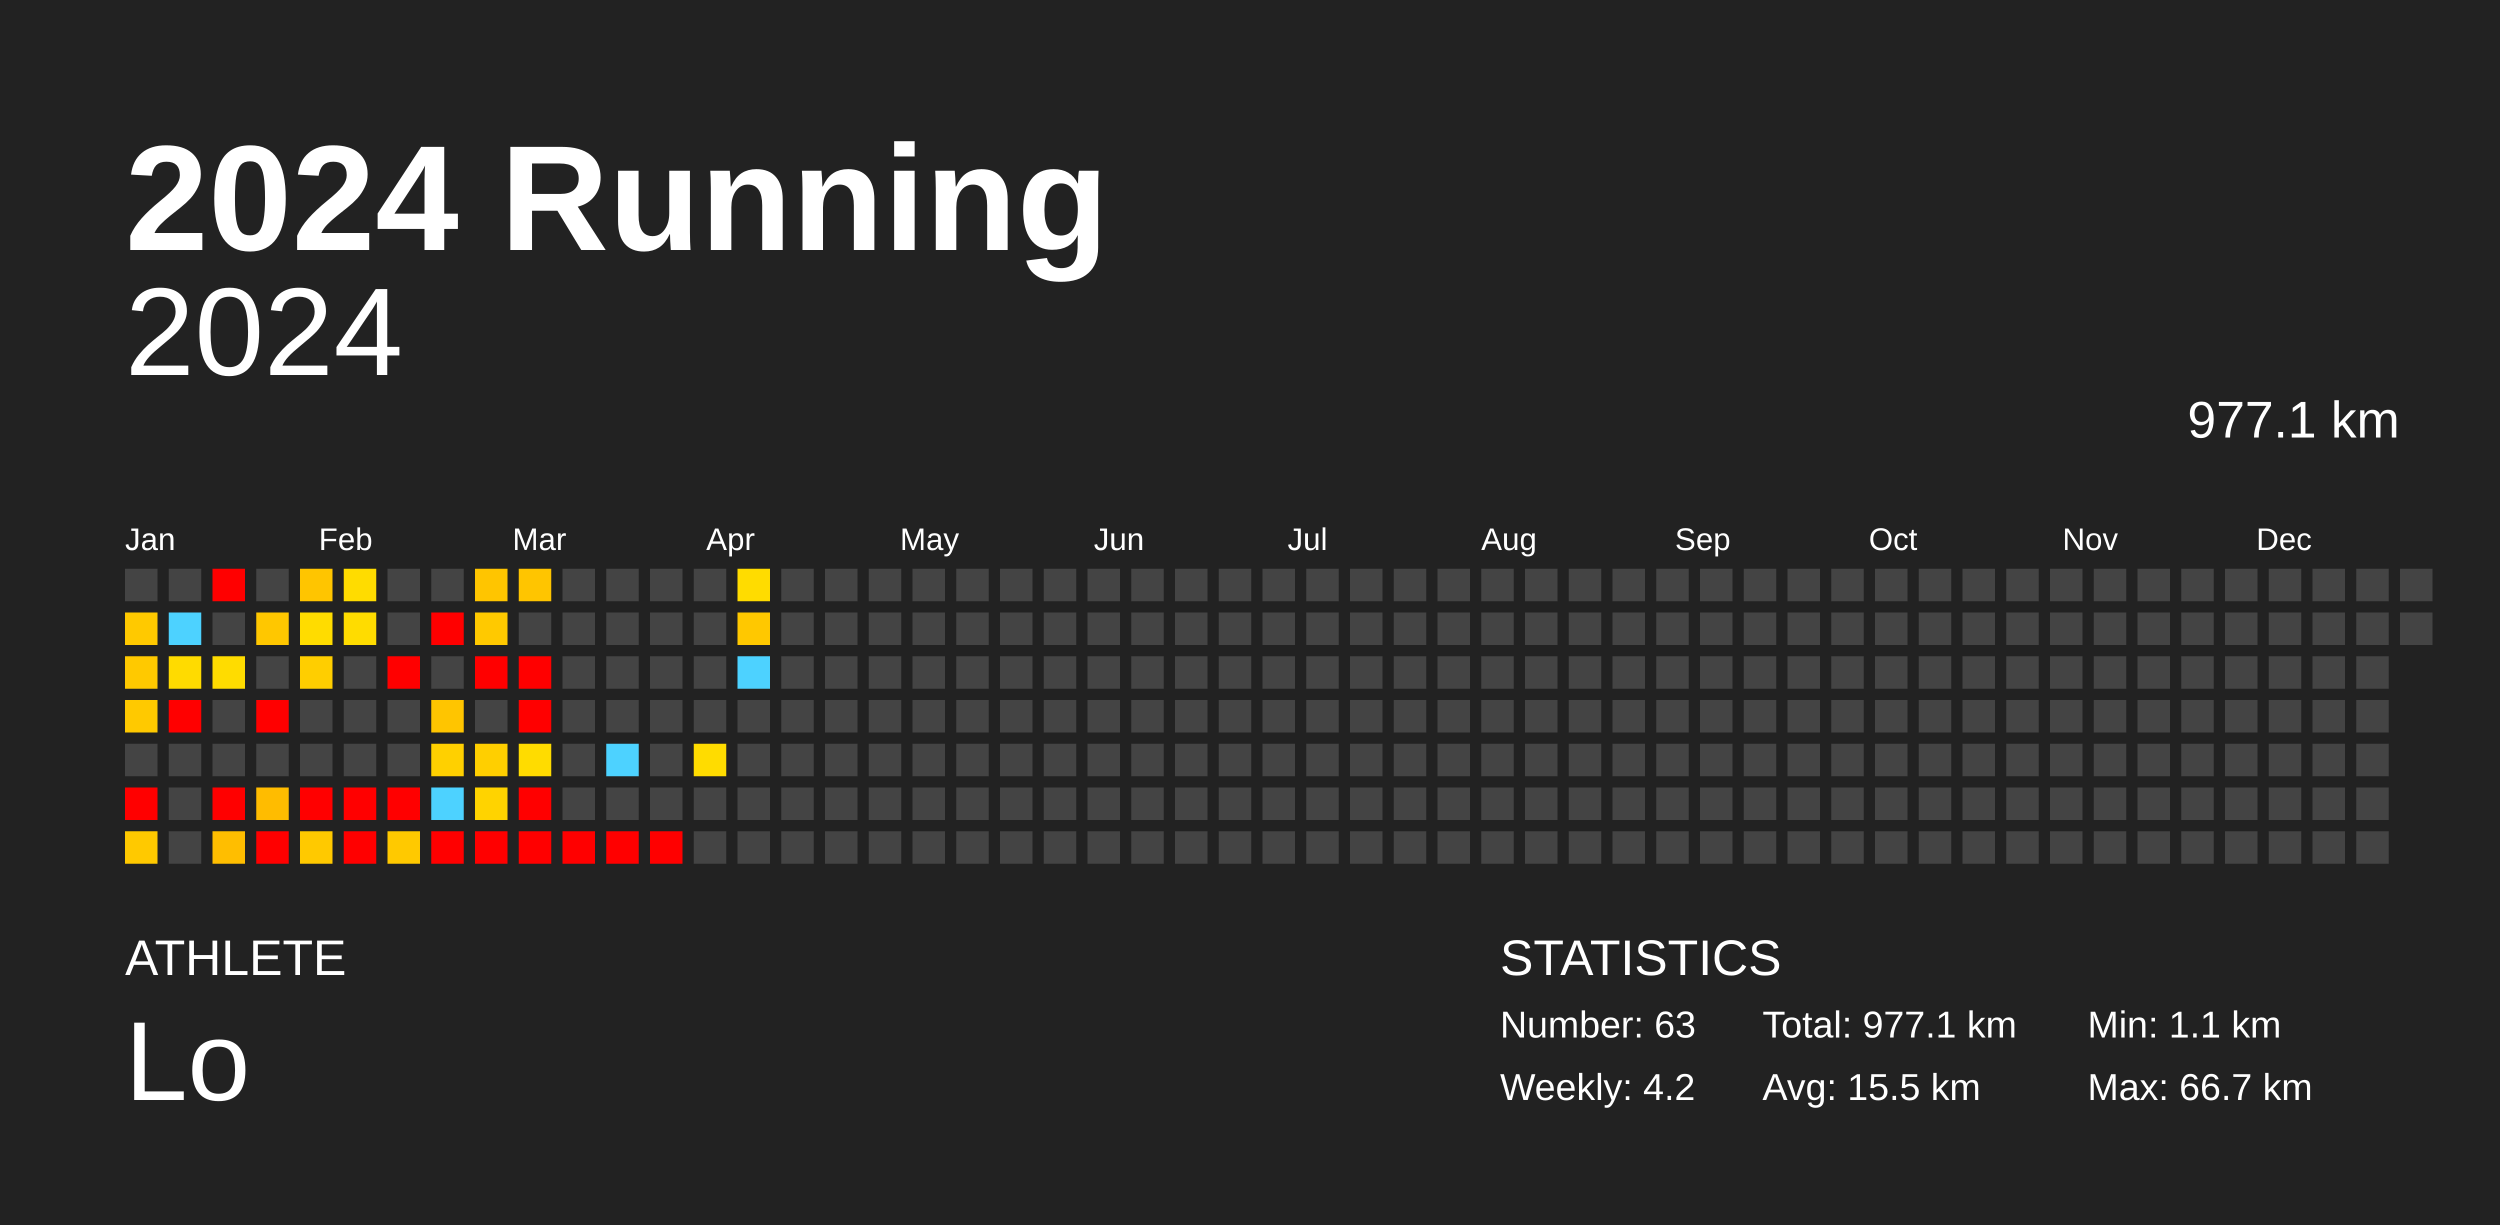
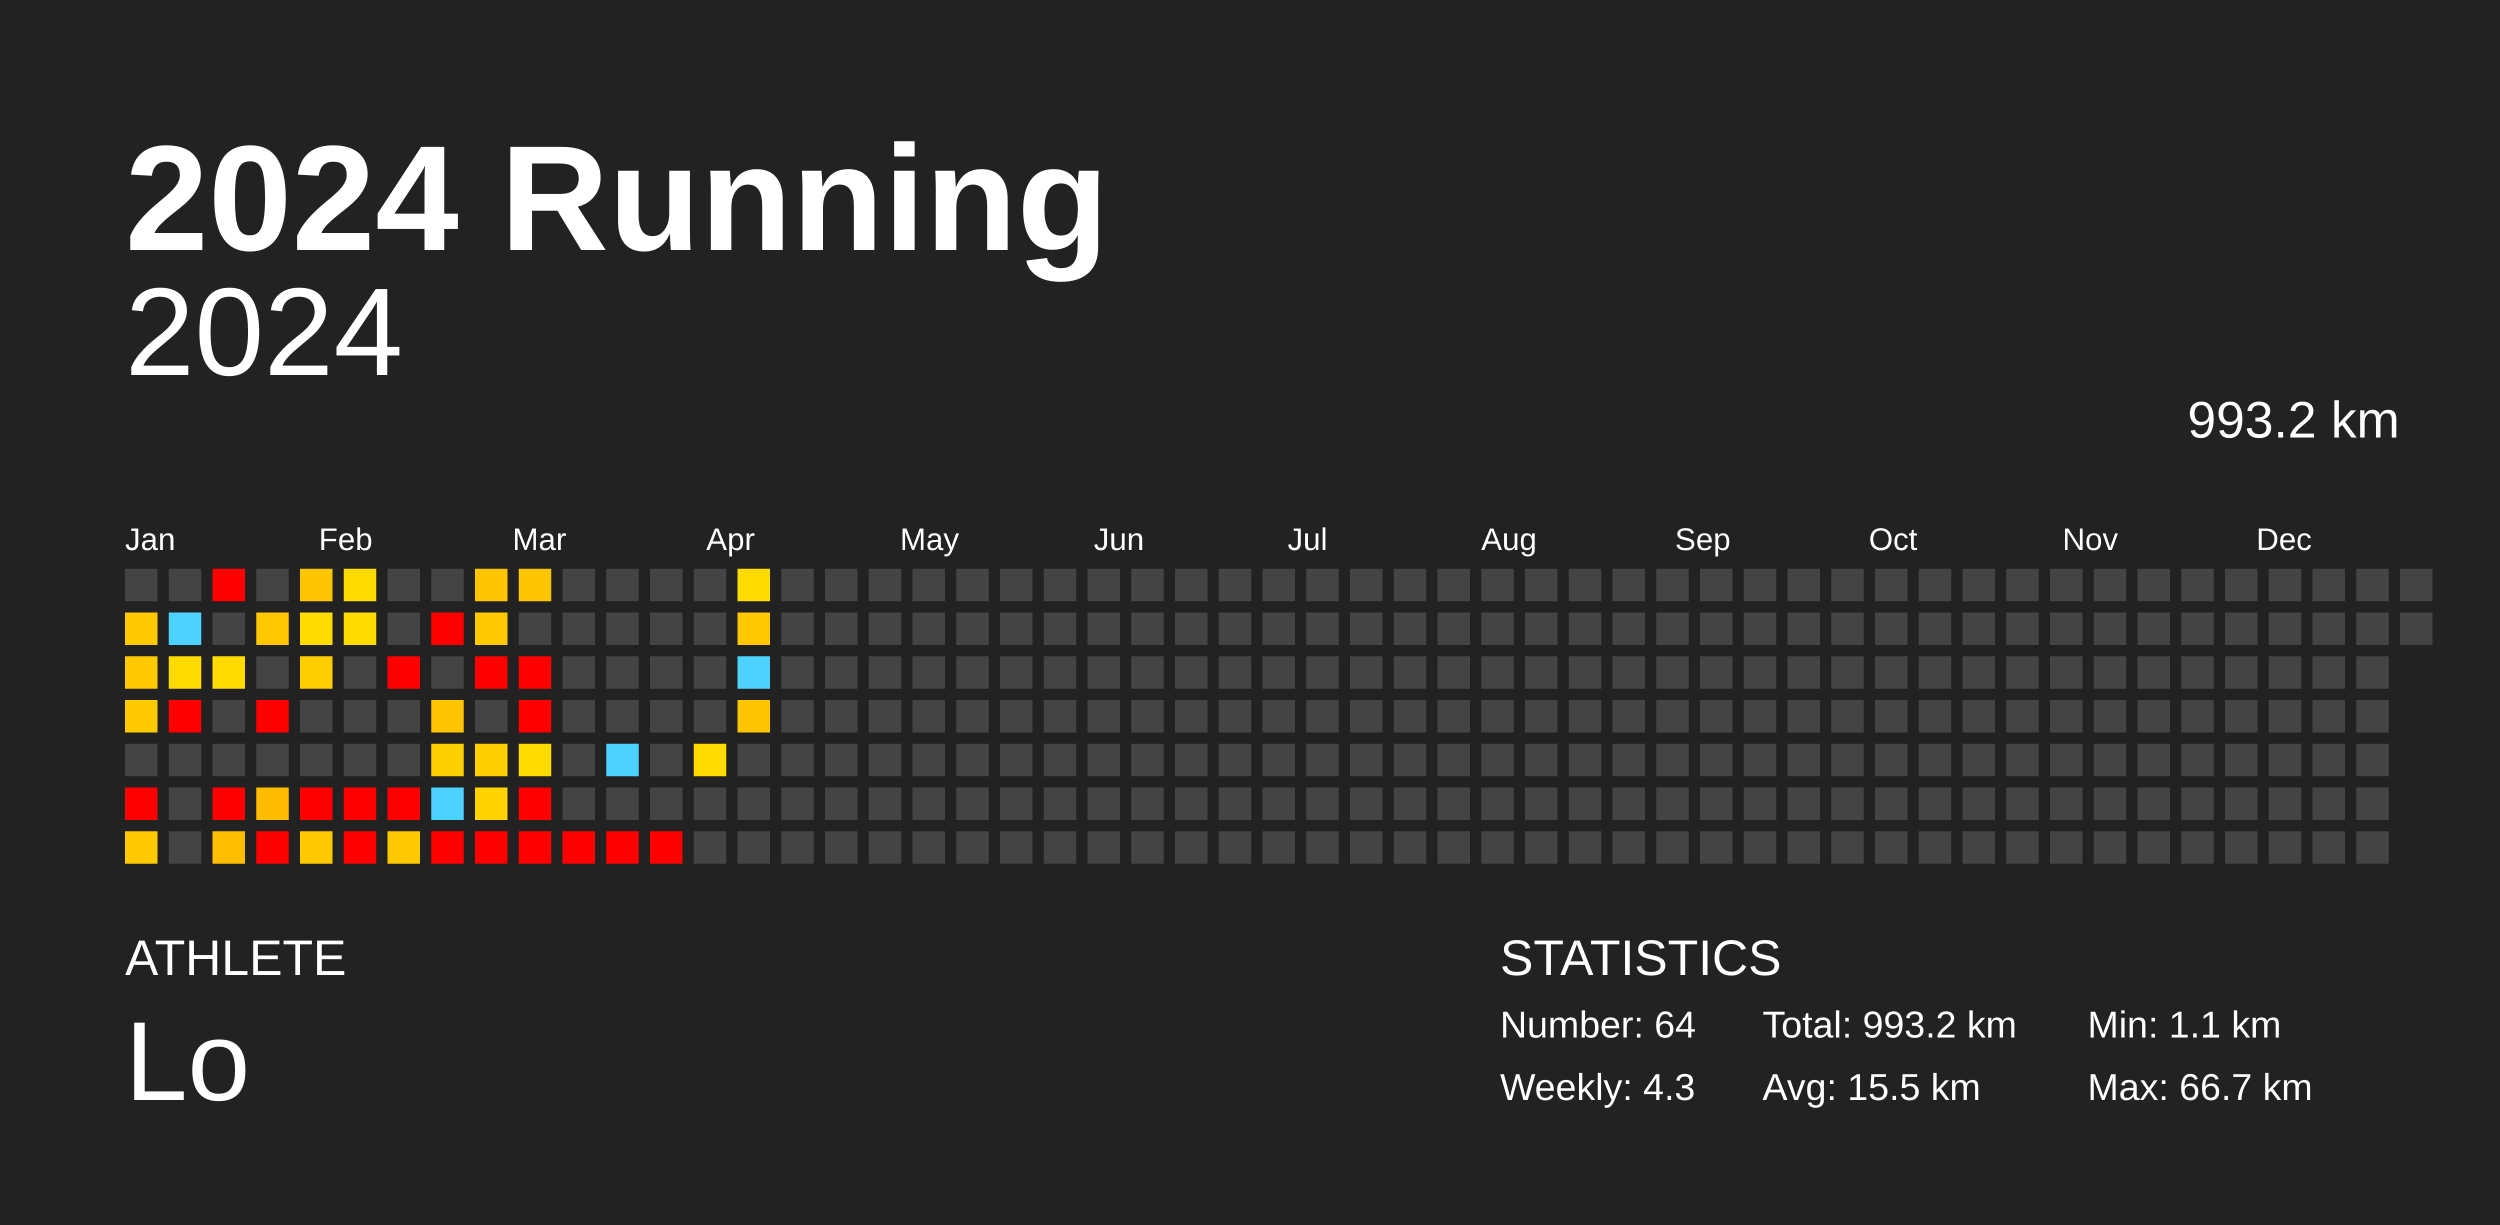
<svg xmlns="http://www.w3.org/2000/svg" baseProfile="full" height="98mm" version="1.1" viewBox="0,0,200,98" width="200mm">
  <defs />
  <rect fill="#222222" height="98" width="200" x="0" y="0" />
  <text fill="#FFFFFF" style="font-size:12px; font-family:Arial; font-weight:bold;" x="10" y="20">2024 Running</text>
  <text fill="#FFFFFF" style="font-size:4px; font-family:Arial" x="10" y="78">ATHLETE</text>
  <text fill="#FFFFFF" style="font-size:9px; font-family:Arial" x="10" y="88">Lo</text>
  <text fill="#FFFFFF" style="font-size:4px; font-family:Arial" x="120" y="78">STATISTICS</text>
-   <text fill="#FFFFFF" style="font-size:3px; font-family:Arial" x="120" y="83">Number: 63</text>
-   <text fill="#FFFFFF" style="font-size:3px; font-family:Arial" x="120" y="88">Weekly: 4.2</text>
-   <text fill="#FFFFFF" style="font-size:3px; font-family:Arial" x="141" y="83">Total: 977.1 km</text>
+   <text fill="#FFFFFF" style="font-size:3px; font-family:Arial" x="120" y="83">Number: 64</text>
+   <text fill="#FFFFFF" style="font-size:3px; font-family:Arial" x="120" y="88">Weekly: 4.3</text>
+   <text fill="#FFFFFF" style="font-size:3px; font-family:Arial" x="141" y="83">Total: 993.2 km</text>
  <text fill="#FFFFFF" style="font-size:3px; font-family:Arial" x="141" y="88">Avg: 15.5 km</text>
  <text fill="#FFFFFF" style="font-size:3px; font-family:Arial" x="167" y="83">Min: 1.1 km</text>
  <text fill="#FFFFFF" style="font-size:3px; font-family:Arial" x="167" y="88">Max: 66.7 km</text>
  <text alignment-baseline="hanging" fill="#FFFFFF" style="font-size:10.0px; font-family:Arial;" x="10" y="30">2024</text>
-   <text alignment-baseline="hanging" fill="#FFFFFF" style="font-size:4.125px; font-family:Arial;" x="175" y="35">977.1 km</text>
+   <text alignment-baseline="hanging" fill="#FFFFFF" style="font-size:4.125px; font-family:Arial;" x="175" y="35">993.2 km</text>
  <text fill="#FFFFFF" style="font-size:2.5px; font-family:Arial" x="10.0" y="44">Jan</text>
  <text fill="#FFFFFF" style="font-size:2.5px; font-family:Arial" x="25.5" y="44">Feb</text>
  <text fill="#FFFFFF" style="font-size:2.5px; font-family:Arial" x="41.0" y="44">Mar</text>
  <text fill="#FFFFFF" style="font-size:2.5px; font-family:Arial" x="56.5" y="44">Apr</text>
  <text fill="#FFFFFF" style="font-size:2.5px; font-family:Arial" x="72.0" y="44">May</text>
  <text fill="#FFFFFF" style="font-size:2.5px; font-family:Arial" x="87.5" y="44">Jun</text>
  <text fill="#FFFFFF" style="font-size:2.5px; font-family:Arial" x="103.0" y="44">Jul</text>
  <text fill="#FFFFFF" style="font-size:2.5px; font-family:Arial" x="118.5" y="44">Aug</text>
  <text fill="#FFFFFF" style="font-size:2.5px; font-family:Arial" x="134.0" y="44">Sep</text>
  <text fill="#FFFFFF" style="font-size:2.5px; font-family:Arial" x="149.5" y="44">Oct</text>
  <text fill="#FFFFFF" style="font-size:2.5px; font-family:Arial" x="165.0" y="44">Nov</text>
  <text fill="#FFFFFF" style="font-size:2.5px; font-family:Arial" x="180.5" y="44">Dec</text>
  <rect fill="#444444" height="2.6" width="2.6" x="10.0" y="45.5" />
  <rect fill="#ffc900" height="2.6" width="2.6" x="10.0" y="49.0" />
  <rect fill="#ffc900" height="2.6" width="2.6" x="10.0" y="52.5" />
  <rect fill="#ffc900" height="2.6" width="2.6" x="10.0" y="56.0" />
  <rect fill="#444444" height="2.6" width="2.6" x="10.0" y="59.5" />
  <rect fill="red" height="2.6" width="2.6" x="10.0" y="63.0" />
  <rect fill="#ffc900" height="2.6" width="2.6" x="10.0" y="66.5" />
  <rect fill="#444444" height="2.6" width="2.6" x="13.5" y="45.5" />
  <rect fill="#4dd2ff" height="2.6" width="2.6" x="13.5" y="49.0" />
  <rect fill="#ffdb00" height="2.6" width="2.6" x="13.5" y="52.5" />
  <rect fill="red" height="2.6" width="2.6" x="13.5" y="56.0" />
  <rect fill="#444444" height="2.6" width="2.6" x="13.5" y="59.5" />
  <rect fill="#444444" height="2.6" width="2.6" x="13.5" y="63.0" />
  <rect fill="#444444" height="2.6" width="2.6" x="13.5" y="66.5" />
  <rect fill="red" height="2.6" width="2.6" x="17.0" y="45.5" />
  <rect fill="#444444" height="2.6" width="2.6" x="17.0" y="49.0" />
  <rect fill="#ffdc00" height="2.6" width="2.6" x="17.0" y="52.5" />
  <rect fill="#444444" height="2.6" width="2.6" x="17.0" y="56.0" />
  <rect fill="#444444" height="2.6" width="2.6" x="17.0" y="59.5" />
  <rect fill="red" height="2.6" width="2.6" x="17.0" y="63.0" />
  <rect fill="#ffbe00" height="2.6" width="2.6" x="17.0" y="66.5" />
  <rect fill="#444444" height="2.6" width="2.6" x="20.5" y="45.5" />
  <rect fill="#ffc700" height="2.6" width="2.6" x="20.5" y="49.0" />
  <rect fill="#444444" height="2.6" width="2.6" x="20.5" y="52.5" />
  <rect fill="red" height="2.6" width="2.6" x="20.5" y="56.0" />
  <rect fill="#444444" height="2.6" width="2.6" x="20.5" y="59.5" />
  <rect fill="#ffbc00" height="2.6" width="2.6" x="20.5" y="63.0" />
  <rect fill="red" height="2.6" width="2.6" x="20.5" y="66.5" />
  <rect fill="#ffc500" height="2.6" width="2.6" x="24.0" y="45.5" />
  <rect fill="#ffdc00" height="2.6" width="2.6" x="24.0" y="49.0" />
  <rect fill="#ffce00" height="2.6" width="2.6" x="24.0" y="52.5" />
  <rect fill="#444444" height="2.6" width="2.6" x="24.0" y="56.0" />
  <rect fill="#444444" height="2.6" width="2.6" x="24.0" y="59.5" />
  <rect fill="red" height="2.6" width="2.6" x="24.0" y="63.0" />
  <rect fill="#ffc900" height="2.6" width="2.6" x="24.0" y="66.5" />
  <rect fill="#ffdc00" height="2.6" width="2.6" x="27.5" y="45.5" />
  <rect fill="#ffdc00" height="2.6" width="2.6" x="27.5" y="49.0" />
  <rect fill="#444444" height="2.6" width="2.6" x="27.5" y="52.5" />
  <rect fill="#444444" height="2.6" width="2.6" x="27.5" y="56.0" />
  <rect fill="#444444" height="2.6" width="2.6" x="27.5" y="59.5" />
  <rect fill="red" height="2.6" width="2.6" x="27.5" y="63.0" />
  <rect fill="red" height="2.6" width="2.6" x="27.5" y="66.5" />
  <rect fill="#444444" height="2.6" width="2.6" x="31.0" y="45.5" />
  <rect fill="#444444" height="2.6" width="2.6" x="31.0" y="49.0" />
  <rect fill="red" height="2.6" width="2.6" x="31.0" y="52.5" />
  <rect fill="#444444" height="2.6" width="2.6" x="31.0" y="56.0" />
  <rect fill="#444444" height="2.6" width="2.6" x="31.0" y="59.5" />
  <rect fill="red" height="2.6" width="2.6" x="31.0" y="63.0" />
  <rect fill="#ffc900" height="2.6" width="2.6" x="31.0" y="66.5" />
  <rect fill="#444444" height="2.6" width="2.6" x="34.5" y="45.5" />
  <rect fill="red" height="2.6" width="2.6" x="34.5" y="49.0" />
  <rect fill="#444444" height="2.6" width="2.6" x="34.5" y="52.5" />
  <rect fill="#ffc500" height="2.6" width="2.6" x="34.5" y="56.0" />
  <rect fill="#ffd000" height="2.6" width="2.6" x="34.5" y="59.5" />
  <rect fill="#4dd2ff" height="2.6" width="2.6" x="34.5" y="63.0" />
  <rect fill="red" height="2.6" width="2.6" x="34.5" y="66.5" />
  <rect fill="#ffc500" height="2.6" width="2.6" x="38.0" y="45.5" />
  <rect fill="#ffc900" height="2.6" width="2.6" x="38.0" y="49.0" />
  <rect fill="red" height="2.6" width="2.6" x="38.0" y="52.5" />
  <rect fill="#444444" height="2.6" width="2.6" x="38.0" y="56.0" />
  <rect fill="#ffcf00" height="2.6" width="2.6" x="38.0" y="59.5" />
  <rect fill="#ffd300" height="2.6" width="2.6" x="38.0" y="63.0" />
  <rect fill="red" height="2.6" width="2.6" x="38.0" y="66.5" />
  <rect fill="#ffc500" height="2.6" width="2.6" x="41.5" y="45.5" />
  <rect fill="#444444" height="2.6" width="2.6" x="41.5" y="49.0" />
  <rect fill="red" height="2.6" width="2.6" x="41.5" y="52.5" />
  <rect fill="red" height="2.6" width="2.6" x="41.5" y="56.0" />
  <rect fill="#ffdc00" height="2.6" width="2.6" x="41.5" y="59.5" />
  <rect fill="red" height="2.6" width="2.6" x="41.5" y="63.0" />
  <rect fill="red" height="2.6" width="2.6" x="41.5" y="66.5" />
  <rect fill="#444444" height="2.6" width="2.6" x="45.0" y="45.5" />
  <rect fill="#444444" height="2.6" width="2.6" x="45.0" y="49.0" />
  <rect fill="#444444" height="2.6" width="2.6" x="45.0" y="52.5" />
  <rect fill="#444444" height="2.6" width="2.6" x="45.0" y="56.0" />
  <rect fill="#444444" height="2.6" width="2.6" x="45.0" y="59.5" />
  <rect fill="#444444" height="2.6" width="2.6" x="45.0" y="63.0" />
  <rect fill="red" height="2.6" width="2.6" x="45.0" y="66.5" />
  <rect fill="#444444" height="2.6" width="2.6" x="48.5" y="45.5" />
  <rect fill="#444444" height="2.6" width="2.6" x="48.5" y="49.0" />
  <rect fill="#444444" height="2.6" width="2.6" x="48.5" y="52.5" />
  <rect fill="#444444" height="2.6" width="2.6" x="48.5" y="56.0" />
  <rect fill="#4dd2ff" height="2.6" width="2.6" x="48.5" y="59.5" />
  <rect fill="#444444" height="2.6" width="2.6" x="48.5" y="63.0" />
  <rect fill="red" height="2.6" width="2.6" x="48.5" y="66.5" />
  <rect fill="#444444" height="2.6" width="2.6" x="52.0" y="45.5" />
  <rect fill="#444444" height="2.6" width="2.6" x="52.0" y="49.0" />
  <rect fill="#444444" height="2.6" width="2.6" x="52.0" y="52.5" />
  <rect fill="#444444" height="2.6" width="2.6" x="52.0" y="56.0" />
  <rect fill="#444444" height="2.6" width="2.6" x="52.0" y="59.5" />
  <rect fill="#444444" height="2.6" width="2.6" x="52.0" y="63.0" />
  <rect fill="red" height="2.6" width="2.6" x="52.0" y="66.5" />
  <rect fill="#444444" height="2.6" width="2.6" x="55.5" y="45.5" />
  <rect fill="#444444" height="2.6" width="2.6" x="55.5" y="49.0" />
  <rect fill="#444444" height="2.6" width="2.6" x="55.5" y="52.5" />
  <rect fill="#444444" height="2.6" width="2.6" x="55.5" y="56.0" />
  <rect fill="#ffdc00" height="2.6" width="2.6" x="55.5" y="59.5" />
  <rect fill="#444444" height="2.6" width="2.6" x="55.5" y="63.0" />
  <rect fill="#444444" height="2.6" width="2.6" x="55.5" y="66.5" />
  <rect fill="#ffdc00" height="2.6" width="2.6" x="59.0" y="45.5" />
  <rect fill="#ffc800" height="2.6" width="2.6" x="59.0" y="49.0" />
  <rect fill="#4dd2ff" height="2.6" width="2.6" x="59.0" y="52.5" />
-   <rect fill="#444444" height="2.6" width="2.6" x="59.0" y="56.0" />
+   <rect fill="#ffc500" height="2.6" width="2.6" x="59.0" y="56.0" />
  <rect fill="#444444" height="2.6" width="2.6" x="59.0" y="59.5" />
  <rect fill="#444444" height="2.6" width="2.6" x="59.0" y="63.0" />
  <rect fill="#444444" height="2.6" width="2.6" x="59.0" y="66.5" />
  <rect fill="#444444" height="2.6" width="2.6" x="62.5" y="45.5" />
  <rect fill="#444444" height="2.6" width="2.6" x="62.5" y="49.0" />
  <rect fill="#444444" height="2.6" width="2.6" x="62.5" y="52.5" />
  <rect fill="#444444" height="2.6" width="2.6" x="62.5" y="56.0" />
  <rect fill="#444444" height="2.6" width="2.6" x="62.5" y="59.5" />
  <rect fill="#444444" height="2.6" width="2.6" x="62.5" y="63.0" />
  <rect fill="#444444" height="2.6" width="2.6" x="62.5" y="66.5" />
  <rect fill="#444444" height="2.6" width="2.6" x="66.0" y="45.5" />
  <rect fill="#444444" height="2.6" width="2.6" x="66.0" y="49.0" />
  <rect fill="#444444" height="2.6" width="2.6" x="66.0" y="52.5" />
  <rect fill="#444444" height="2.6" width="2.6" x="66.0" y="56.0" />
  <rect fill="#444444" height="2.6" width="2.6" x="66.0" y="59.5" />
  <rect fill="#444444" height="2.6" width="2.6" x="66.0" y="63.0" />
  <rect fill="#444444" height="2.6" width="2.6" x="66.0" y="66.5" />
  <rect fill="#444444" height="2.6" width="2.6" x="69.5" y="45.5" />
  <rect fill="#444444" height="2.6" width="2.6" x="69.5" y="49.0" />
  <rect fill="#444444" height="2.6" width="2.6" x="69.5" y="52.5" />
  <rect fill="#444444" height="2.6" width="2.6" x="69.5" y="56.0" />
  <rect fill="#444444" height="2.6" width="2.6" x="69.5" y="59.5" />
  <rect fill="#444444" height="2.6" width="2.6" x="69.5" y="63.0" />
  <rect fill="#444444" height="2.6" width="2.6" x="69.5" y="66.5" />
  <rect fill="#444444" height="2.6" width="2.6" x="73.0" y="45.5" />
  <rect fill="#444444" height="2.6" width="2.6" x="73.0" y="49.0" />
  <rect fill="#444444" height="2.6" width="2.6" x="73.0" y="52.5" />
  <rect fill="#444444" height="2.6" width="2.6" x="73.0" y="56.0" />
  <rect fill="#444444" height="2.6" width="2.6" x="73.0" y="59.5" />
  <rect fill="#444444" height="2.6" width="2.6" x="73.0" y="63.0" />
  <rect fill="#444444" height="2.6" width="2.6" x="73.0" y="66.5" />
  <rect fill="#444444" height="2.6" width="2.6" x="76.5" y="45.5" />
  <rect fill="#444444" height="2.6" width="2.6" x="76.5" y="49.0" />
  <rect fill="#444444" height="2.6" width="2.6" x="76.5" y="52.5" />
  <rect fill="#444444" height="2.6" width="2.6" x="76.5" y="56.0" />
  <rect fill="#444444" height="2.6" width="2.6" x="76.5" y="59.5" />
  <rect fill="#444444" height="2.6" width="2.6" x="76.5" y="63.0" />
  <rect fill="#444444" height="2.6" width="2.6" x="76.5" y="66.5" />
  <rect fill="#444444" height="2.6" width="2.6" x="80.0" y="45.5" />
  <rect fill="#444444" height="2.6" width="2.6" x="80.0" y="49.0" />
  <rect fill="#444444" height="2.6" width="2.6" x="80.0" y="52.5" />
  <rect fill="#444444" height="2.6" width="2.6" x="80.0" y="56.0" />
  <rect fill="#444444" height="2.6" width="2.6" x="80.0" y="59.5" />
  <rect fill="#444444" height="2.6" width="2.6" x="80.0" y="63.0" />
  <rect fill="#444444" height="2.6" width="2.6" x="80.0" y="66.5" />
  <rect fill="#444444" height="2.6" width="2.6" x="83.5" y="45.5" />
  <rect fill="#444444" height="2.6" width="2.6" x="83.5" y="49.0" />
  <rect fill="#444444" height="2.6" width="2.6" x="83.5" y="52.5" />
  <rect fill="#444444" height="2.6" width="2.6" x="83.5" y="56.0" />
  <rect fill="#444444" height="2.6" width="2.6" x="83.5" y="59.5" />
  <rect fill="#444444" height="2.6" width="2.6" x="83.5" y="63.0" />
  <rect fill="#444444" height="2.6" width="2.6" x="83.5" y="66.5" />
  <rect fill="#444444" height="2.6" width="2.6" x="87.0" y="45.5" />
  <rect fill="#444444" height="2.6" width="2.6" x="87.0" y="49.0" />
  <rect fill="#444444" height="2.6" width="2.6" x="87.0" y="52.5" />
  <rect fill="#444444" height="2.6" width="2.6" x="87.0" y="56.0" />
  <rect fill="#444444" height="2.6" width="2.6" x="87.0" y="59.5" />
  <rect fill="#444444" height="2.6" width="2.6" x="87.0" y="63.0" />
  <rect fill="#444444" height="2.6" width="2.6" x="87.0" y="66.5" />
  <rect fill="#444444" height="2.6" width="2.6" x="90.5" y="45.5" />
  <rect fill="#444444" height="2.6" width="2.6" x="90.5" y="49.0" />
  <rect fill="#444444" height="2.6" width="2.6" x="90.5" y="52.5" />
  <rect fill="#444444" height="2.6" width="2.6" x="90.5" y="56.0" />
  <rect fill="#444444" height="2.6" width="2.6" x="90.5" y="59.5" />
  <rect fill="#444444" height="2.6" width="2.6" x="90.5" y="63.0" />
  <rect fill="#444444" height="2.6" width="2.6" x="90.5" y="66.5" />
  <rect fill="#444444" height="2.6" width="2.6" x="94.0" y="45.5" />
  <rect fill="#444444" height="2.6" width="2.6" x="94.0" y="49.0" />
  <rect fill="#444444" height="2.6" width="2.6" x="94.0" y="52.5" />
  <rect fill="#444444" height="2.6" width="2.6" x="94.0" y="56.0" />
  <rect fill="#444444" height="2.6" width="2.6" x="94.0" y="59.5" />
  <rect fill="#444444" height="2.6" width="2.6" x="94.0" y="63.0" />
  <rect fill="#444444" height="2.6" width="2.6" x="94.0" y="66.5" />
  <rect fill="#444444" height="2.6" width="2.6" x="97.5" y="45.5" />
  <rect fill="#444444" height="2.6" width="2.6" x="97.5" y="49.0" />
  <rect fill="#444444" height="2.6" width="2.6" x="97.5" y="52.5" />
  <rect fill="#444444" height="2.6" width="2.6" x="97.5" y="56.0" />
  <rect fill="#444444" height="2.6" width="2.6" x="97.5" y="59.5" />
  <rect fill="#444444" height="2.6" width="2.6" x="97.5" y="63.0" />
  <rect fill="#444444" height="2.6" width="2.6" x="97.5" y="66.5" />
  <rect fill="#444444" height="2.6" width="2.6" x="101.0" y="45.5" />
  <rect fill="#444444" height="2.6" width="2.6" x="101.0" y="49.0" />
  <rect fill="#444444" height="2.6" width="2.6" x="101.0" y="52.5" />
  <rect fill="#444444" height="2.6" width="2.6" x="101.0" y="56.0" />
  <rect fill="#444444" height="2.6" width="2.6" x="101.0" y="59.5" />
  <rect fill="#444444" height="2.6" width="2.6" x="101.0" y="63.0" />
  <rect fill="#444444" height="2.6" width="2.6" x="101.0" y="66.5" />
  <rect fill="#444444" height="2.6" width="2.6" x="104.5" y="45.5" />
  <rect fill="#444444" height="2.6" width="2.6" x="104.5" y="49.0" />
  <rect fill="#444444" height="2.6" width="2.6" x="104.5" y="52.5" />
  <rect fill="#444444" height="2.6" width="2.6" x="104.5" y="56.0" />
  <rect fill="#444444" height="2.6" width="2.6" x="104.5" y="59.5" />
  <rect fill="#444444" height="2.6" width="2.6" x="104.5" y="63.0" />
  <rect fill="#444444" height="2.6" width="2.6" x="104.5" y="66.5" />
  <rect fill="#444444" height="2.6" width="2.6" x="108.0" y="45.5" />
  <rect fill="#444444" height="2.6" width="2.6" x="108.0" y="49.0" />
  <rect fill="#444444" height="2.6" width="2.6" x="108.0" y="52.5" />
  <rect fill="#444444" height="2.6" width="2.6" x="108.0" y="56.0" />
  <rect fill="#444444" height="2.6" width="2.6" x="108.0" y="59.5" />
  <rect fill="#444444" height="2.6" width="2.6" x="108.0" y="63.0" />
  <rect fill="#444444" height="2.6" width="2.6" x="108.0" y="66.5" />
  <rect fill="#444444" height="2.6" width="2.6" x="111.5" y="45.5" />
  <rect fill="#444444" height="2.6" width="2.6" x="111.5" y="49.0" />
  <rect fill="#444444" height="2.6" width="2.6" x="111.5" y="52.5" />
  <rect fill="#444444" height="2.6" width="2.6" x="111.5" y="56.0" />
  <rect fill="#444444" height="2.6" width="2.6" x="111.5" y="59.5" />
  <rect fill="#444444" height="2.6" width="2.6" x="111.5" y="63.0" />
  <rect fill="#444444" height="2.6" width="2.6" x="111.5" y="66.5" />
  <rect fill="#444444" height="2.6" width="2.6" x="115.0" y="45.5" />
  <rect fill="#444444" height="2.6" width="2.6" x="115.0" y="49.0" />
  <rect fill="#444444" height="2.6" width="2.6" x="115.0" y="52.5" />
  <rect fill="#444444" height="2.6" width="2.6" x="115.0" y="56.0" />
  <rect fill="#444444" height="2.6" width="2.6" x="115.0" y="59.5" />
  <rect fill="#444444" height="2.6" width="2.6" x="115.0" y="63.0" />
  <rect fill="#444444" height="2.6" width="2.6" x="115.0" y="66.5" />
  <rect fill="#444444" height="2.6" width="2.6" x="118.5" y="45.5" />
  <rect fill="#444444" height="2.6" width="2.6" x="118.5" y="49.0" />
  <rect fill="#444444" height="2.6" width="2.6" x="118.5" y="52.5" />
  <rect fill="#444444" height="2.6" width="2.6" x="118.5" y="56.0" />
  <rect fill="#444444" height="2.6" width="2.6" x="118.5" y="59.5" />
  <rect fill="#444444" height="2.6" width="2.6" x="118.5" y="63.0" />
  <rect fill="#444444" height="2.6" width="2.6" x="118.5" y="66.5" />
  <rect fill="#444444" height="2.6" width="2.6" x="122.0" y="45.5" />
  <rect fill="#444444" height="2.6" width="2.6" x="122.0" y="49.0" />
  <rect fill="#444444" height="2.6" width="2.6" x="122.0" y="52.5" />
  <rect fill="#444444" height="2.6" width="2.6" x="122.0" y="56.0" />
  <rect fill="#444444" height="2.6" width="2.6" x="122.0" y="59.5" />
  <rect fill="#444444" height="2.6" width="2.6" x="122.0" y="63.0" />
  <rect fill="#444444" height="2.6" width="2.6" x="122.0" y="66.5" />
  <rect fill="#444444" height="2.6" width="2.6" x="125.5" y="45.5" />
  <rect fill="#444444" height="2.6" width="2.6" x="125.5" y="49.0" />
  <rect fill="#444444" height="2.6" width="2.6" x="125.5" y="52.5" />
  <rect fill="#444444" height="2.6" width="2.6" x="125.5" y="56.0" />
  <rect fill="#444444" height="2.6" width="2.6" x="125.5" y="59.5" />
  <rect fill="#444444" height="2.6" width="2.6" x="125.5" y="63.0" />
  <rect fill="#444444" height="2.6" width="2.6" x="125.5" y="66.5" />
  <rect fill="#444444" height="2.6" width="2.6" x="129.0" y="45.5" />
  <rect fill="#444444" height="2.6" width="2.6" x="129.0" y="49.0" />
  <rect fill="#444444" height="2.6" width="2.6" x="129.0" y="52.5" />
  <rect fill="#444444" height="2.6" width="2.6" x="129.0" y="56.0" />
  <rect fill="#444444" height="2.6" width="2.6" x="129.0" y="59.5" />
  <rect fill="#444444" height="2.6" width="2.6" x="129.0" y="63.0" />
  <rect fill="#444444" height="2.6" width="2.6" x="129.0" y="66.5" />
  <rect fill="#444444" height="2.6" width="2.6" x="132.5" y="45.5" />
  <rect fill="#444444" height="2.6" width="2.6" x="132.5" y="49.0" />
  <rect fill="#444444" height="2.6" width="2.6" x="132.5" y="52.5" />
  <rect fill="#444444" height="2.6" width="2.6" x="132.5" y="56.0" />
  <rect fill="#444444" height="2.6" width="2.6" x="132.5" y="59.5" />
  <rect fill="#444444" height="2.6" width="2.6" x="132.5" y="63.0" />
  <rect fill="#444444" height="2.6" width="2.6" x="132.5" y="66.5" />
  <rect fill="#444444" height="2.6" width="2.6" x="136.0" y="45.5" />
  <rect fill="#444444" height="2.6" width="2.6" x="136.0" y="49.0" />
  <rect fill="#444444" height="2.6" width="2.6" x="136.0" y="52.5" />
  <rect fill="#444444" height="2.6" width="2.6" x="136.0" y="56.0" />
  <rect fill="#444444" height="2.6" width="2.6" x="136.0" y="59.5" />
  <rect fill="#444444" height="2.6" width="2.6" x="136.0" y="63.0" />
  <rect fill="#444444" height="2.6" width="2.6" x="136.0" y="66.5" />
  <rect fill="#444444" height="2.6" width="2.6" x="139.5" y="45.5" />
  <rect fill="#444444" height="2.6" width="2.6" x="139.5" y="49.0" />
  <rect fill="#444444" height="2.6" width="2.6" x="139.5" y="52.5" />
  <rect fill="#444444" height="2.6" width="2.6" x="139.5" y="56.0" />
  <rect fill="#444444" height="2.6" width="2.6" x="139.5" y="59.5" />
  <rect fill="#444444" height="2.6" width="2.6" x="139.5" y="63.0" />
  <rect fill="#444444" height="2.6" width="2.6" x="139.5" y="66.5" />
  <rect fill="#444444" height="2.6" width="2.6" x="143.0" y="45.5" />
  <rect fill="#444444" height="2.6" width="2.6" x="143.0" y="49.0" />
  <rect fill="#444444" height="2.6" width="2.6" x="143.0" y="52.5" />
  <rect fill="#444444" height="2.6" width="2.6" x="143.0" y="56.0" />
  <rect fill="#444444" height="2.6" width="2.6" x="143.0" y="59.5" />
  <rect fill="#444444" height="2.6" width="2.6" x="143.0" y="63.0" />
  <rect fill="#444444" height="2.6" width="2.6" x="143.0" y="66.5" />
  <rect fill="#444444" height="2.6" width="2.6" x="146.5" y="45.5" />
  <rect fill="#444444" height="2.6" width="2.6" x="146.5" y="49.0" />
  <rect fill="#444444" height="2.6" width="2.6" x="146.5" y="52.5" />
  <rect fill="#444444" height="2.6" width="2.6" x="146.5" y="56.0" />
  <rect fill="#444444" height="2.6" width="2.6" x="146.5" y="59.5" />
  <rect fill="#444444" height="2.6" width="2.6" x="146.5" y="63.0" />
  <rect fill="#444444" height="2.6" width="2.6" x="146.5" y="66.5" />
  <rect fill="#444444" height="2.6" width="2.6" x="150.0" y="45.5" />
  <rect fill="#444444" height="2.6" width="2.6" x="150.0" y="49.0" />
  <rect fill="#444444" height="2.6" width="2.6" x="150.0" y="52.5" />
  <rect fill="#444444" height="2.6" width="2.6" x="150.0" y="56.0" />
  <rect fill="#444444" height="2.6" width="2.6" x="150.0" y="59.5" />
  <rect fill="#444444" height="2.6" width="2.6" x="150.0" y="63.0" />
  <rect fill="#444444" height="2.6" width="2.6" x="150.0" y="66.5" />
  <rect fill="#444444" height="2.6" width="2.6" x="153.5" y="45.5" />
  <rect fill="#444444" height="2.6" width="2.6" x="153.5" y="49.0" />
  <rect fill="#444444" height="2.6" width="2.6" x="153.5" y="52.5" />
  <rect fill="#444444" height="2.6" width="2.6" x="153.5" y="56.0" />
  <rect fill="#444444" height="2.6" width="2.6" x="153.5" y="59.5" />
  <rect fill="#444444" height="2.6" width="2.6" x="153.5" y="63.0" />
  <rect fill="#444444" height="2.6" width="2.6" x="153.5" y="66.5" />
  <rect fill="#444444" height="2.6" width="2.6" x="157.0" y="45.5" />
  <rect fill="#444444" height="2.6" width="2.6" x="157.0" y="49.0" />
  <rect fill="#444444" height="2.6" width="2.6" x="157.0" y="52.5" />
  <rect fill="#444444" height="2.6" width="2.6" x="157.0" y="56.0" />
  <rect fill="#444444" height="2.6" width="2.6" x="157.0" y="59.5" />
  <rect fill="#444444" height="2.6" width="2.6" x="157.0" y="63.0" />
  <rect fill="#444444" height="2.6" width="2.6" x="157.0" y="66.5" />
  <rect fill="#444444" height="2.6" width="2.6" x="160.5" y="45.5" />
  <rect fill="#444444" height="2.6" width="2.6" x="160.5" y="49.0" />
  <rect fill="#444444" height="2.6" width="2.6" x="160.5" y="52.5" />
  <rect fill="#444444" height="2.6" width="2.6" x="160.5" y="56.0" />
  <rect fill="#444444" height="2.6" width="2.6" x="160.5" y="59.5" />
  <rect fill="#444444" height="2.6" width="2.6" x="160.5" y="63.0" />
  <rect fill="#444444" height="2.6" width="2.6" x="160.5" y="66.5" />
  <rect fill="#444444" height="2.6" width="2.6" x="164.0" y="45.5" />
  <rect fill="#444444" height="2.6" width="2.6" x="164.0" y="49.0" />
  <rect fill="#444444" height="2.6" width="2.6" x="164.0" y="52.5" />
  <rect fill="#444444" height="2.6" width="2.6" x="164.0" y="56.0" />
  <rect fill="#444444" height="2.6" width="2.6" x="164.0" y="59.5" />
  <rect fill="#444444" height="2.6" width="2.6" x="164.0" y="63.0" />
  <rect fill="#444444" height="2.6" width="2.6" x="164.0" y="66.5" />
  <rect fill="#444444" height="2.6" width="2.6" x="167.5" y="45.5" />
  <rect fill="#444444" height="2.6" width="2.6" x="167.5" y="49.0" />
  <rect fill="#444444" height="2.6" width="2.6" x="167.5" y="52.5" />
  <rect fill="#444444" height="2.6" width="2.6" x="167.5" y="56.0" />
  <rect fill="#444444" height="2.6" width="2.6" x="167.5" y="59.5" />
  <rect fill="#444444" height="2.6" width="2.6" x="167.5" y="63.0" />
  <rect fill="#444444" height="2.6" width="2.6" x="167.5" y="66.5" />
  <rect fill="#444444" height="2.6" width="2.6" x="171.0" y="45.5" />
  <rect fill="#444444" height="2.6" width="2.6" x="171.0" y="49.0" />
  <rect fill="#444444" height="2.6" width="2.6" x="171.0" y="52.5" />
  <rect fill="#444444" height="2.6" width="2.6" x="171.0" y="56.0" />
  <rect fill="#444444" height="2.6" width="2.6" x="171.0" y="59.5" />
  <rect fill="#444444" height="2.6" width="2.6" x="171.0" y="63.0" />
  <rect fill="#444444" height="2.6" width="2.6" x="171.0" y="66.5" />
  <rect fill="#444444" height="2.6" width="2.6" x="174.5" y="45.5" />
  <rect fill="#444444" height="2.6" width="2.6" x="174.5" y="49.0" />
  <rect fill="#444444" height="2.6" width="2.6" x="174.5" y="52.5" />
  <rect fill="#444444" height="2.6" width="2.6" x="174.5" y="56.0" />
  <rect fill="#444444" height="2.6" width="2.6" x="174.5" y="59.5" />
  <rect fill="#444444" height="2.6" width="2.6" x="174.5" y="63.0" />
  <rect fill="#444444" height="2.6" width="2.6" x="174.5" y="66.5" />
  <rect fill="#444444" height="2.6" width="2.6" x="178.0" y="45.5" />
  <rect fill="#444444" height="2.6" width="2.6" x="178.0" y="49.0" />
  <rect fill="#444444" height="2.6" width="2.6" x="178.0" y="52.5" />
  <rect fill="#444444" height="2.6" width="2.6" x="178.0" y="56.0" />
  <rect fill="#444444" height="2.6" width="2.6" x="178.0" y="59.5" />
  <rect fill="#444444" height="2.6" width="2.6" x="178.0" y="63.0" />
  <rect fill="#444444" height="2.6" width="2.6" x="178.0" y="66.5" />
  <rect fill="#444444" height="2.6" width="2.6" x="181.5" y="45.5" />
  <rect fill="#444444" height="2.6" width="2.6" x="181.5" y="49.0" />
  <rect fill="#444444" height="2.6" width="2.6" x="181.5" y="52.5" />
  <rect fill="#444444" height="2.6" width="2.6" x="181.5" y="56.0" />
  <rect fill="#444444" height="2.6" width="2.6" x="181.5" y="59.5" />
  <rect fill="#444444" height="2.6" width="2.6" x="181.5" y="63.0" />
  <rect fill="#444444" height="2.6" width="2.6" x="181.5" y="66.5" />
  <rect fill="#444444" height="2.6" width="2.6" x="185.0" y="45.5" />
  <rect fill="#444444" height="2.6" width="2.6" x="185.0" y="49.0" />
  <rect fill="#444444" height="2.6" width="2.6" x="185.0" y="52.5" />
  <rect fill="#444444" height="2.6" width="2.6" x="185.0" y="56.0" />
  <rect fill="#444444" height="2.6" width="2.6" x="185.0" y="59.5" />
  <rect fill="#444444" height="2.6" width="2.6" x="185.0" y="63.0" />
  <rect fill="#444444" height="2.6" width="2.6" x="185.0" y="66.5" />
  <rect fill="#444444" height="2.6" width="2.6" x="188.5" y="45.5" />
  <rect fill="#444444" height="2.6" width="2.6" x="188.5" y="49.0" />
  <rect fill="#444444" height="2.6" width="2.6" x="188.5" y="52.5" />
  <rect fill="#444444" height="2.6" width="2.6" x="188.5" y="56.0" />
  <rect fill="#444444" height="2.6" width="2.6" x="188.5" y="59.5" />
  <rect fill="#444444" height="2.6" width="2.6" x="188.5" y="63.0" />
  <rect fill="#444444" height="2.6" width="2.6" x="188.5" y="66.5" />
  <rect fill="#444444" height="2.6" width="2.6" x="192.0" y="45.5" />
  <rect fill="#444444" height="2.6" width="2.6" x="192.0" y="49.0" />
</svg>
